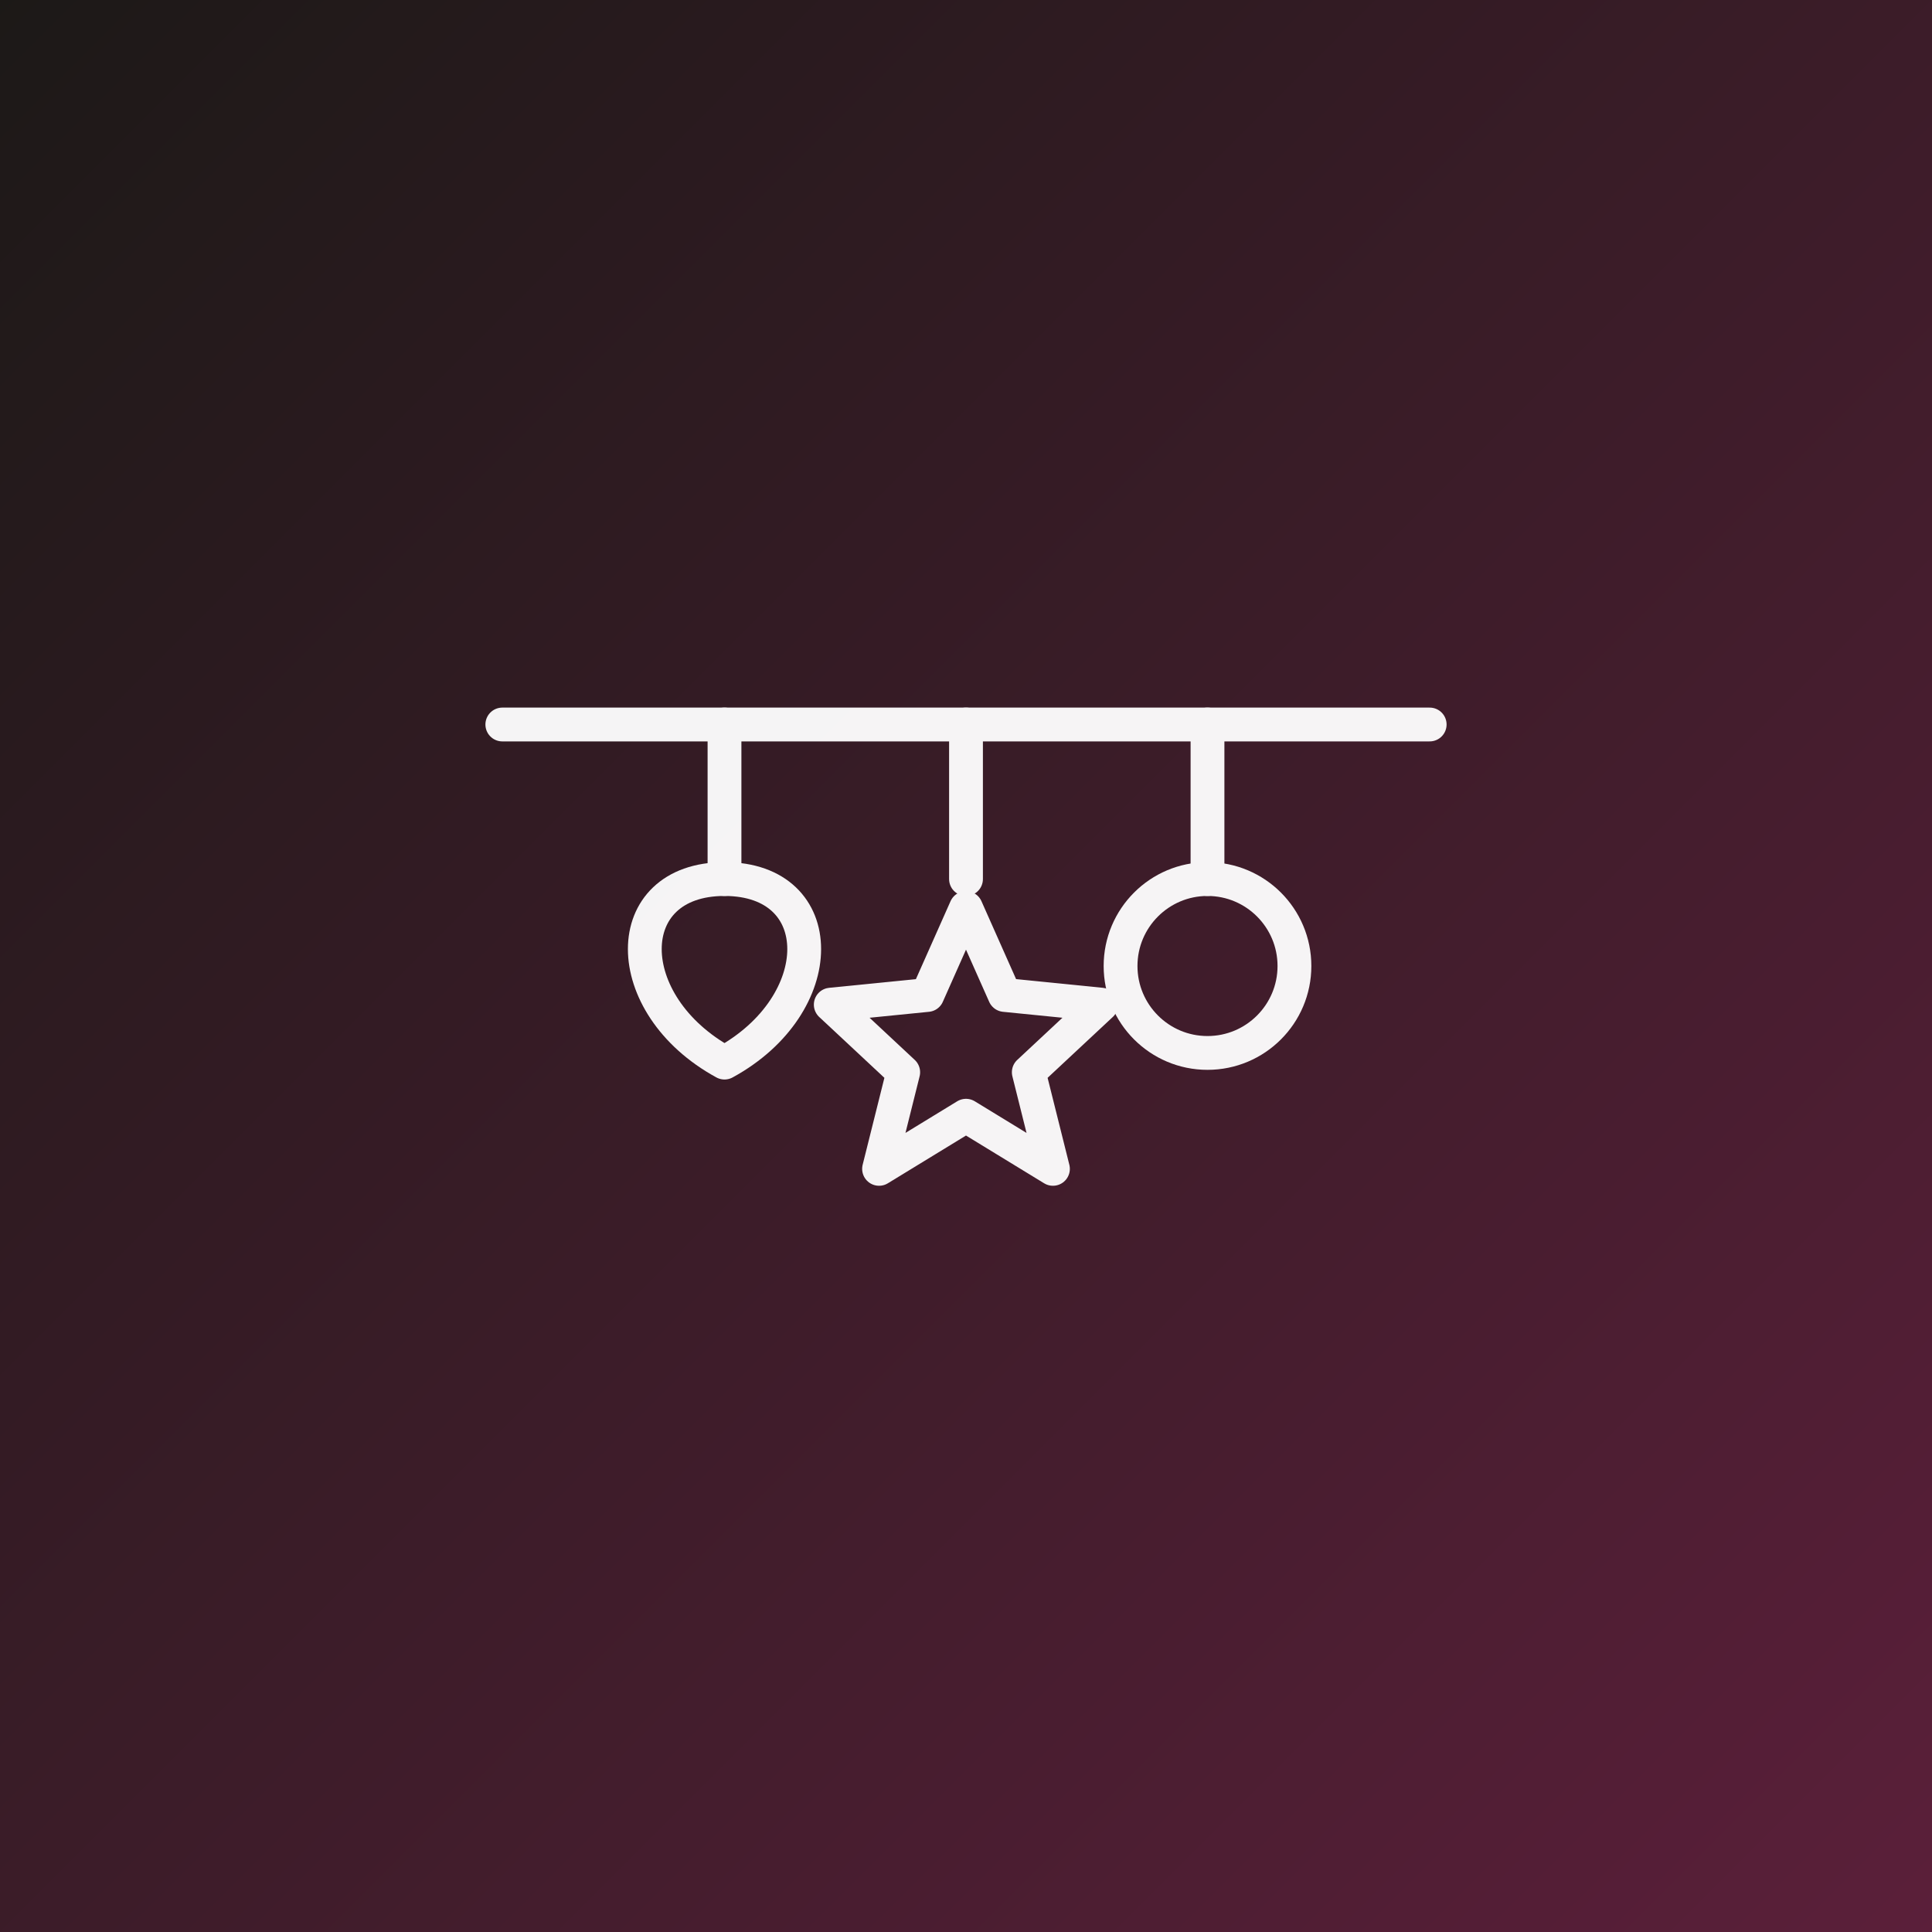
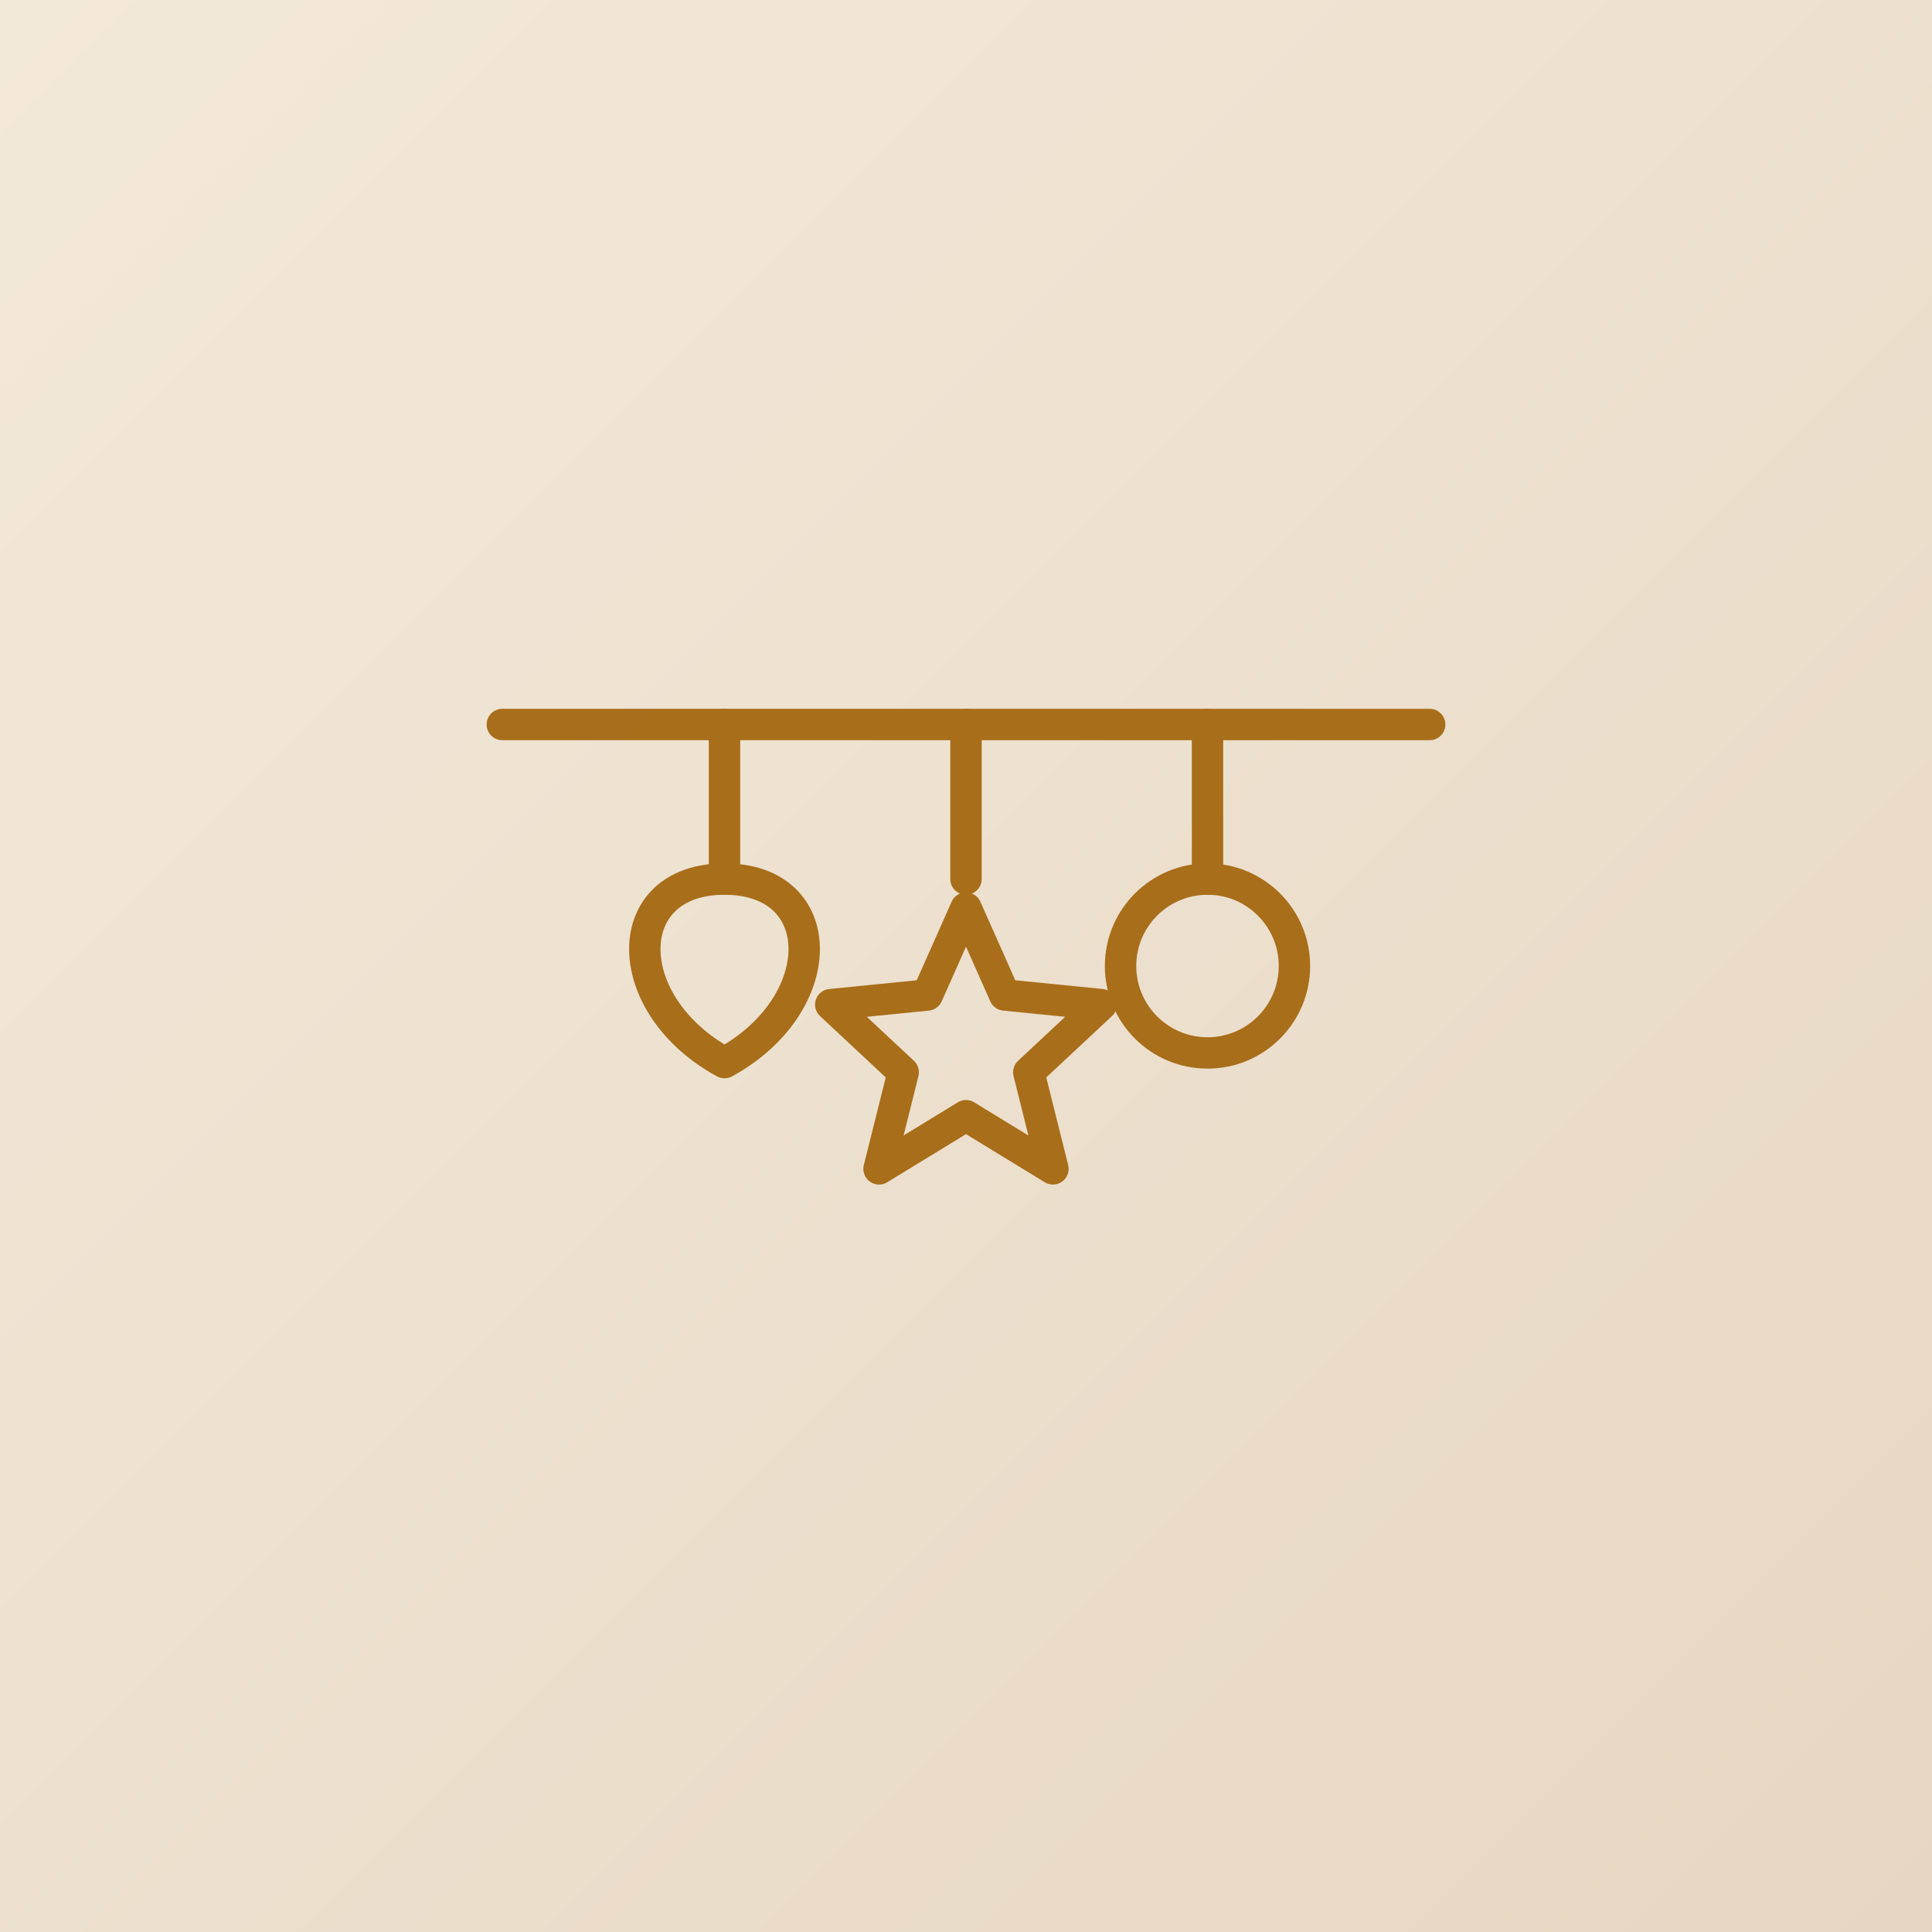
<svg xmlns="http://www.w3.org/2000/svg" viewBox="0 0 400 400" role="img" aria-label="charms">
  <defs>
    <linearGradient id="g" x1="0" y1="0" x2="1" y2="1">
-       <stop offset="0" stop-color="#1C1917" />
-       <stop offset="1" stop-color="#5B1F3A" />
+       <stop offset="0" stop-color="#F3E9DA" />
+       <stop offset="1" stop-color="#E6D7C2" />
    </linearGradient>
  </defs>
  <rect width="400" height="400" fill="url(#g)" />
-   <g fill="none" stroke="#ffffff" stroke-width="7" stroke-linecap="round" stroke-linejoin="round" opacity="0.95">
+   <g fill="none" stroke="#A16207" stroke-width="6.5" stroke-linecap="round" stroke-linejoin="round" opacity="0.9">
    <path d="M104 150 H296" />
    <path d="M150 150 V182" />
    <path d="M200 150 V182" />
    <path d="M250 150 V182" />
    <path d="M150 182 c-22 0 -22 26 0 38 c22 -12 22 -38 0 -38 Z" />
    <path d="M200 188 l8 18 20 2 -15 14 5 20 -18 -11 -18 11 5 -20 -15 -14 20 -2 Z" />
    <circle cx="250" cy="200" r="18" />
  </g>
</svg>
